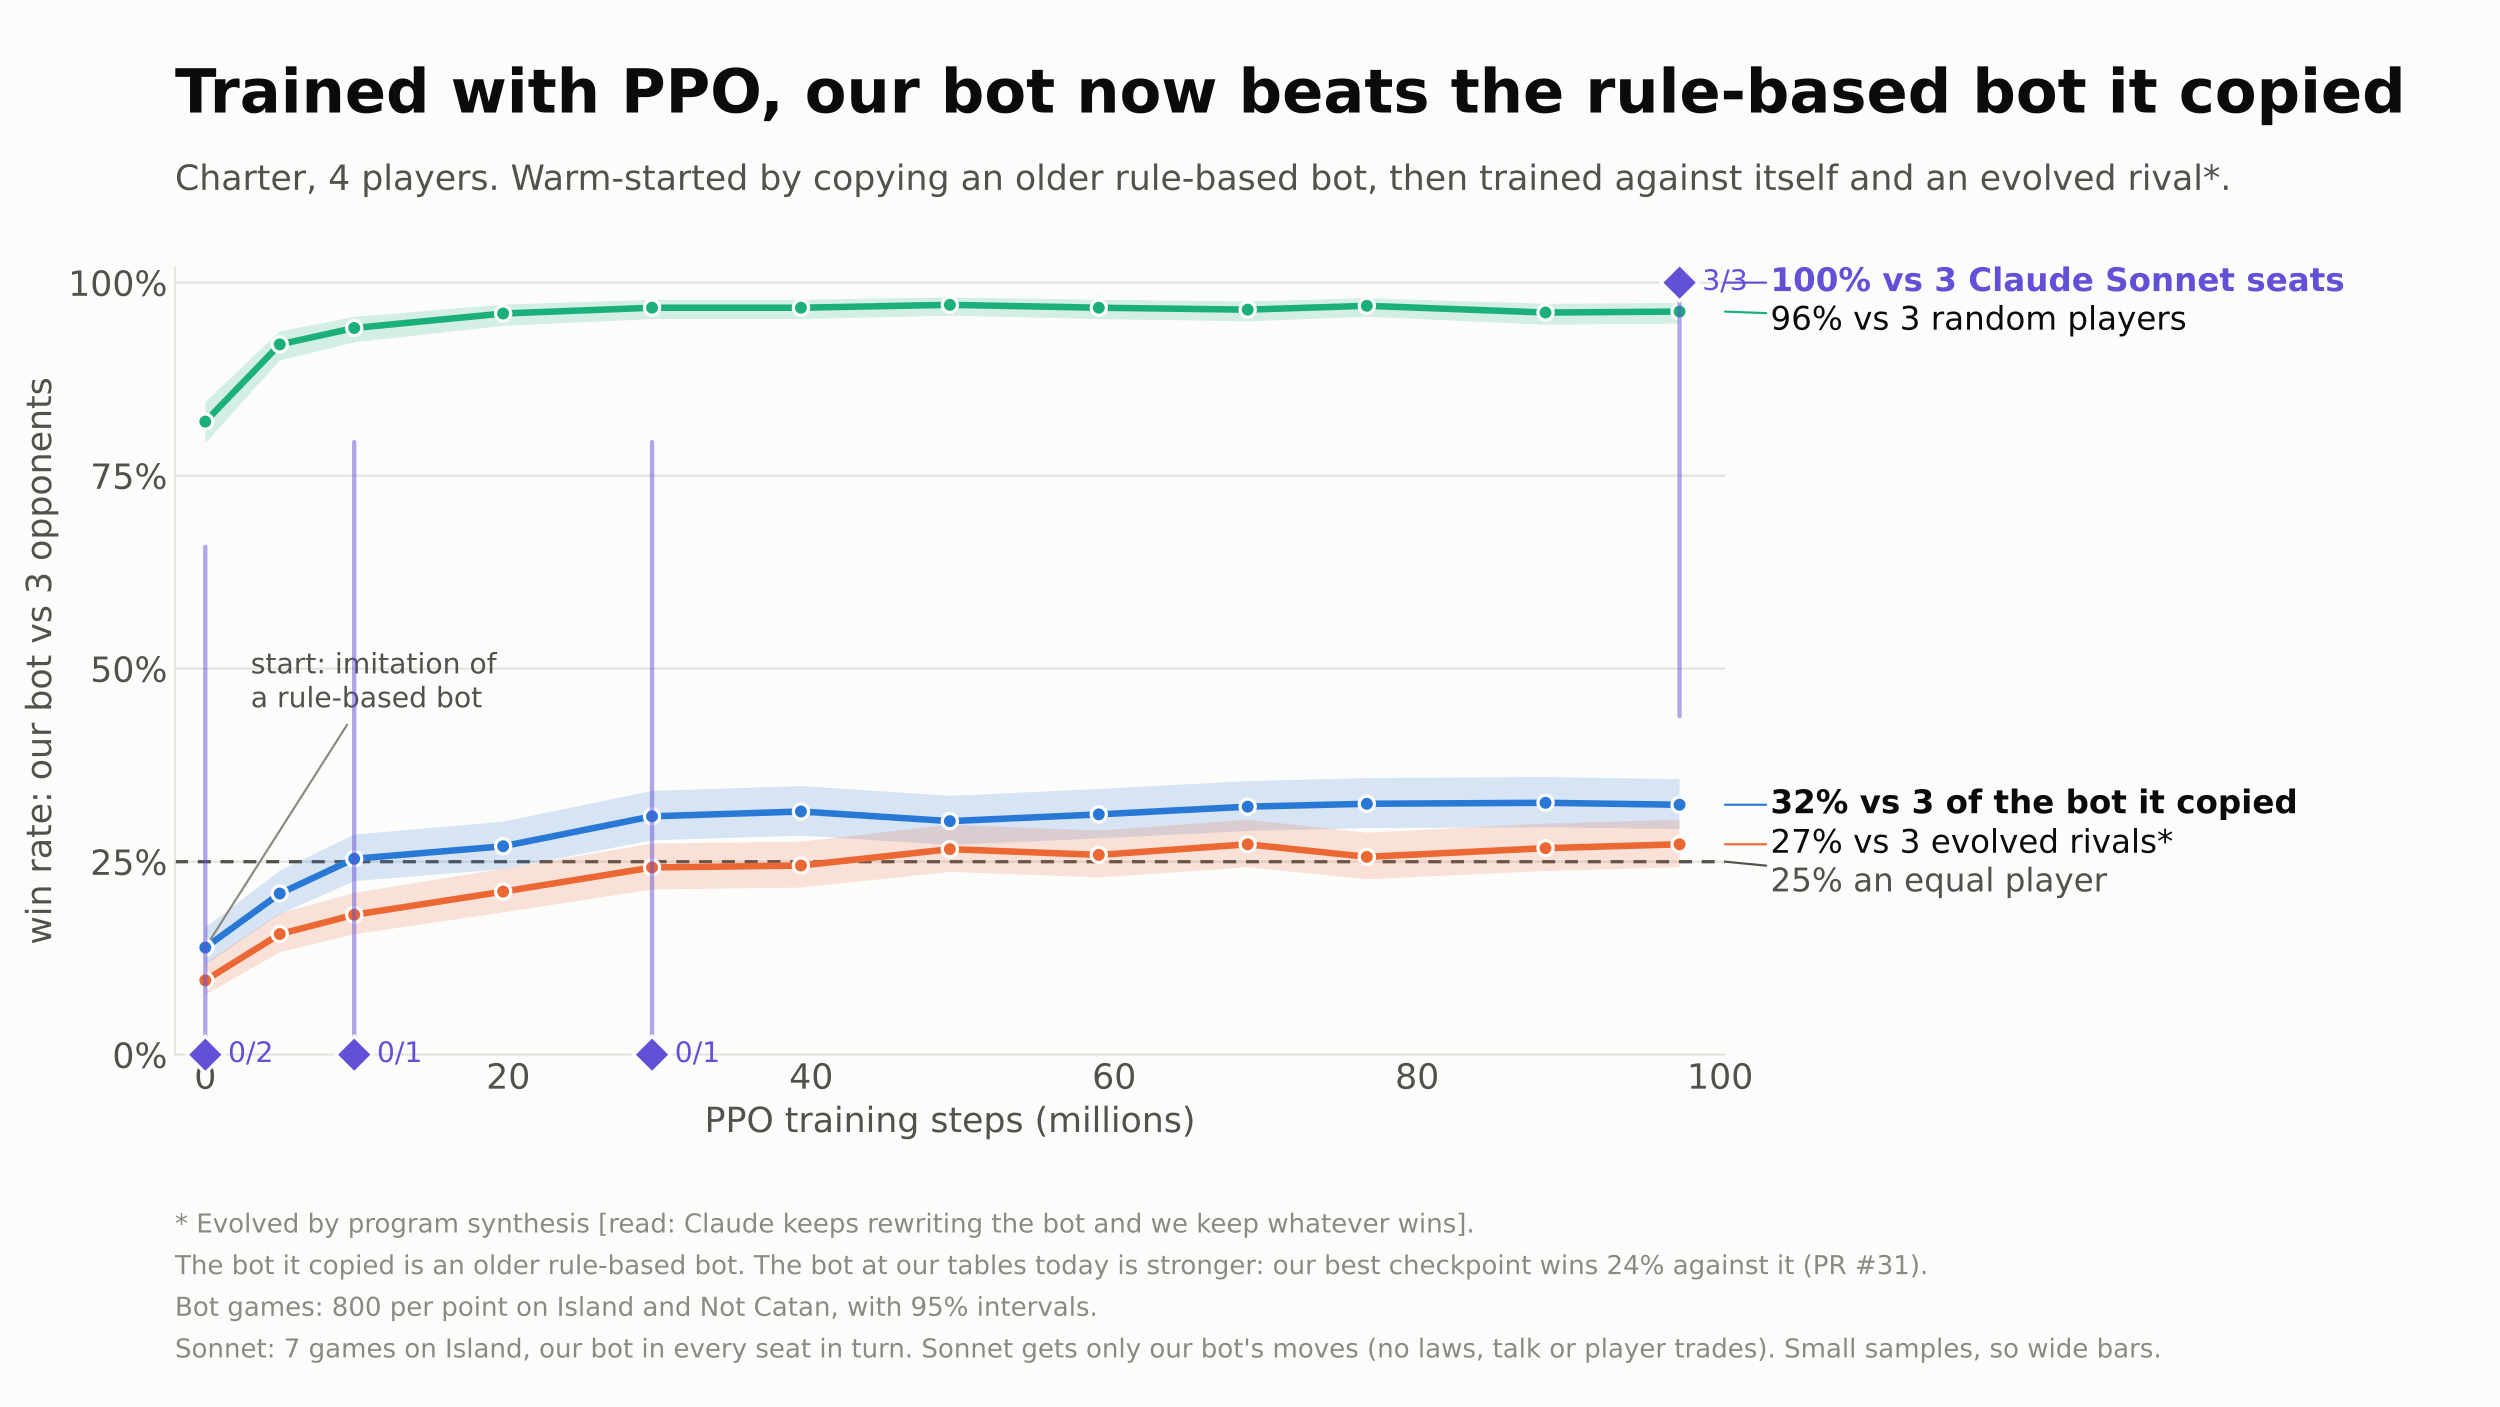
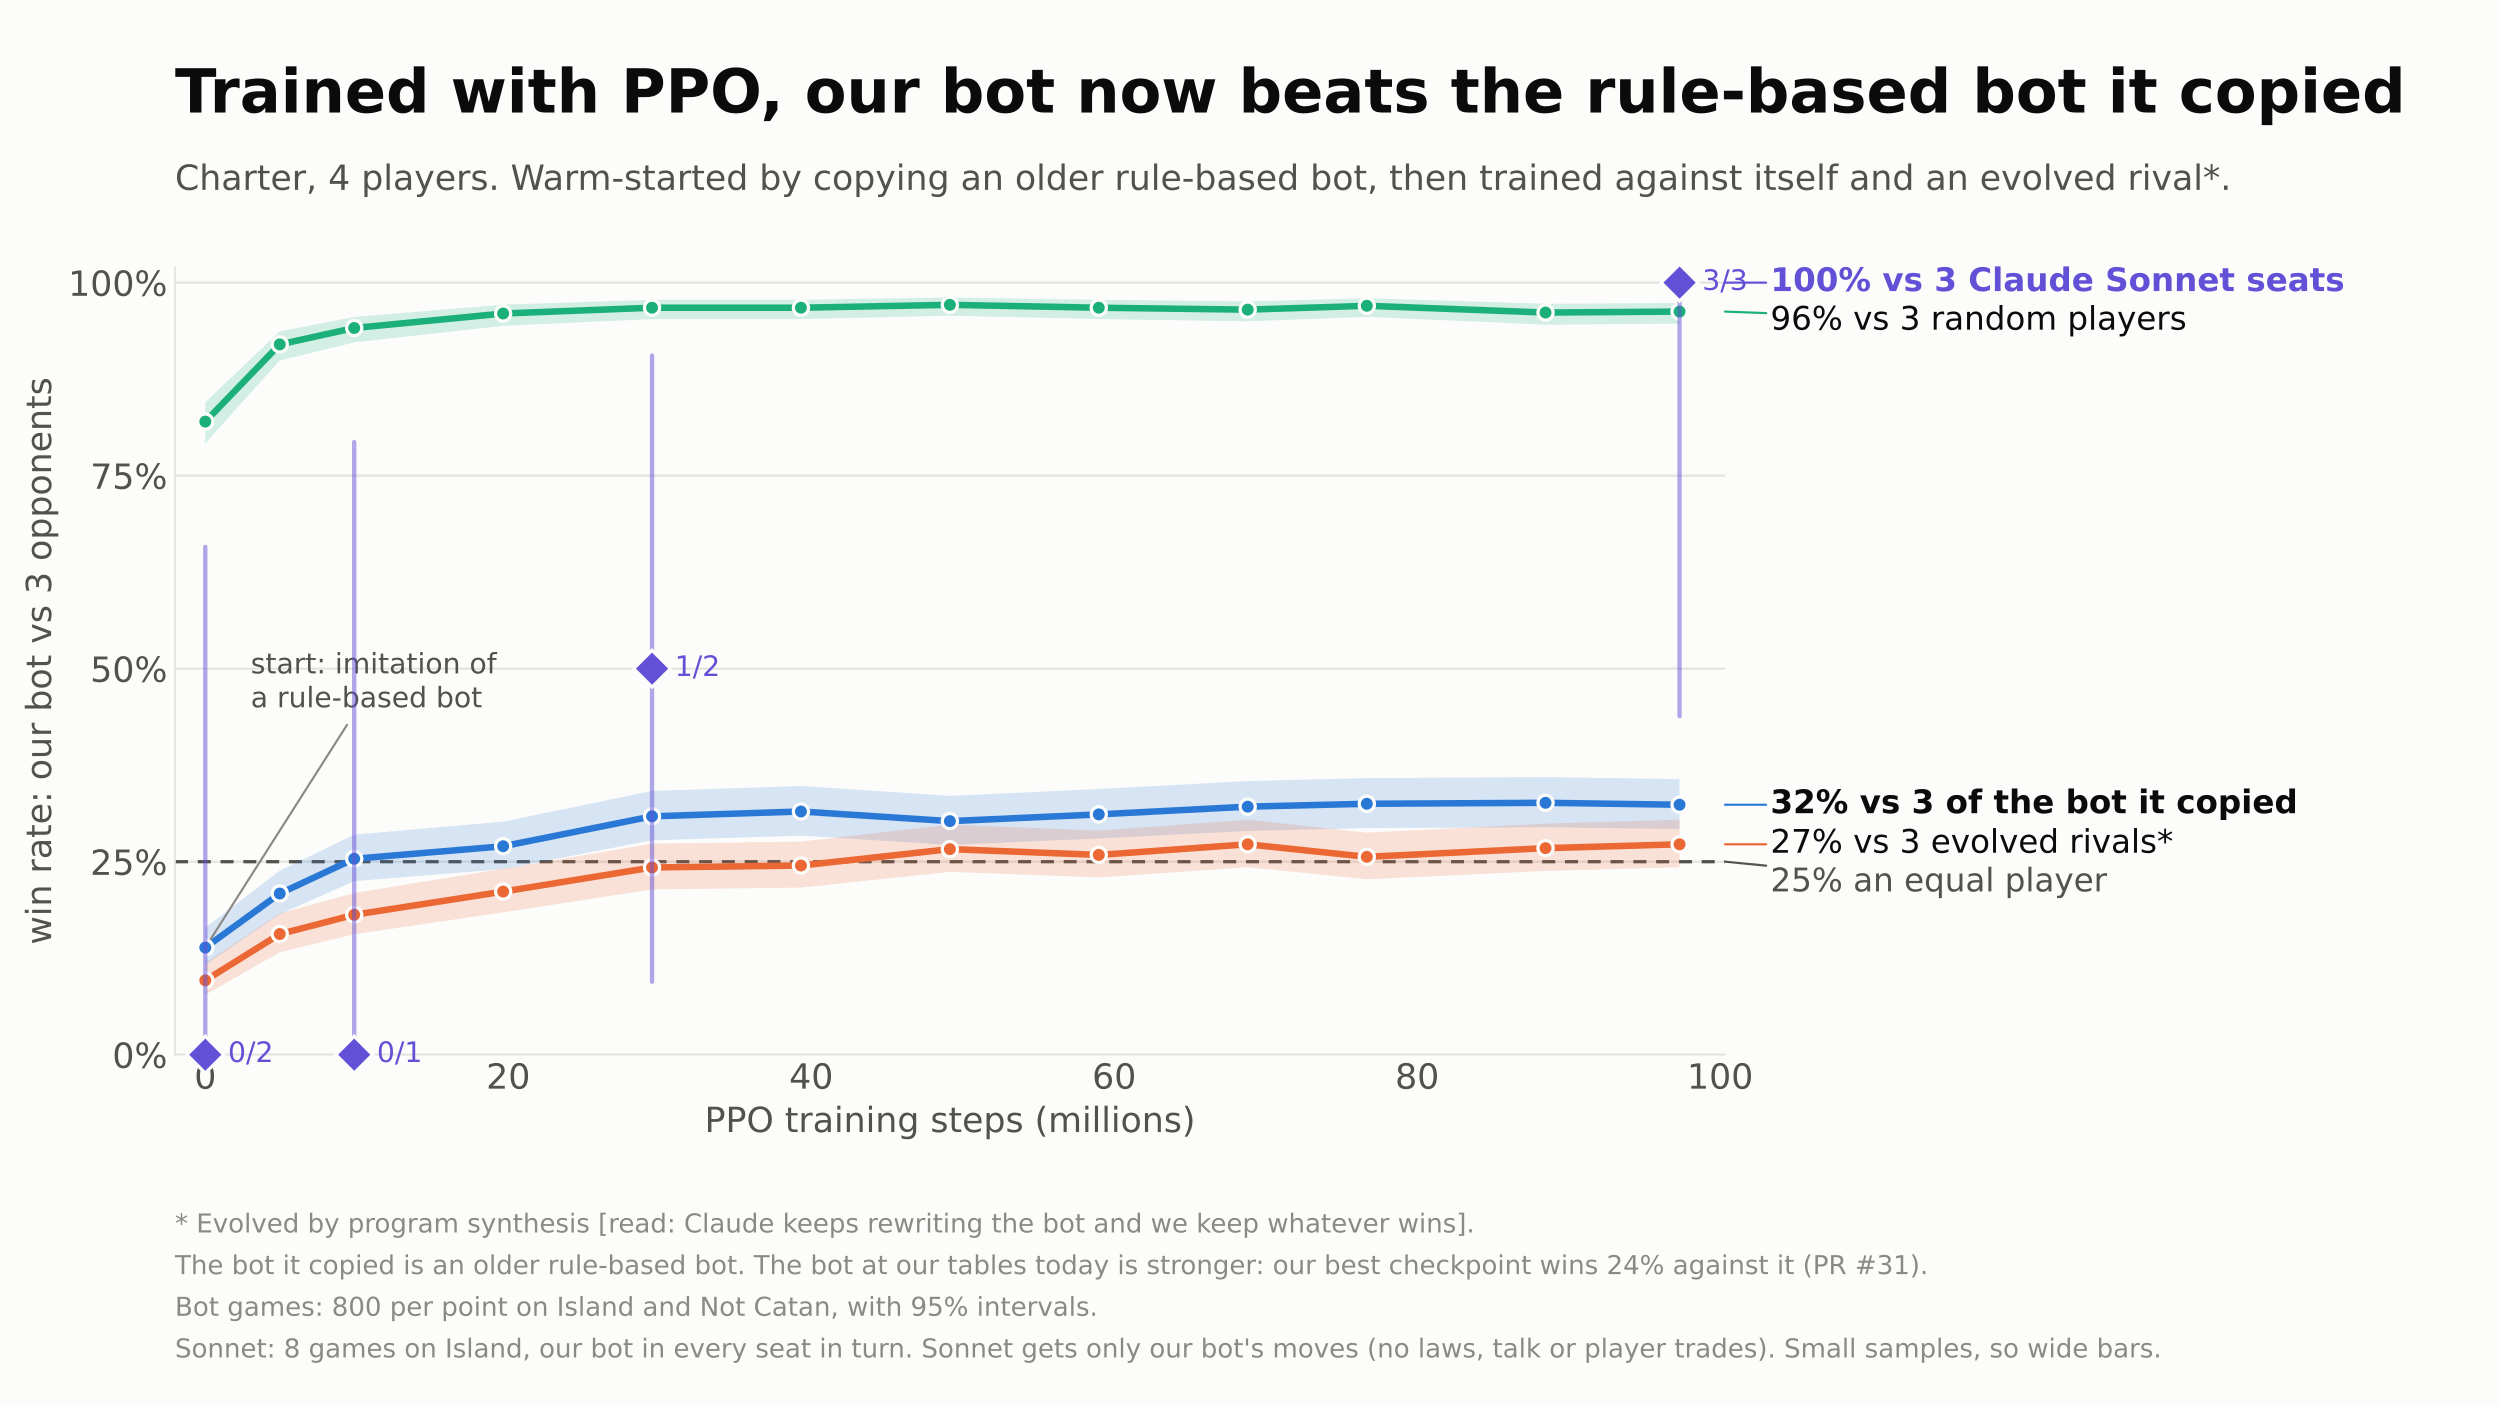
<svg xmlns="http://www.w3.org/2000/svg" xmlns:xlink="http://www.w3.org/1999/xlink" width="1152pt" height="648pt" viewBox="0 0 1152 648" version="1.1">
  <defs>
    <style type="text/css">*{stroke-linejoin: round; stroke-linecap: butt}</style>
  </defs>
  <g id="figure_1">
    <g id="patch_1">
      <path d="M 0 648  L 1152 648  L 1152 0  L 0 0  z " style="fill: #fcfcfb" />
    </g>
    <g id="axes_1">
      <g id="patch_2">
        <path d="M 80.64 486  L 794.88 486  L 794.88 123.12  L 80.64 123.12  z " style="fill: #fcfcfb" />
      </g>
      <g id="matplotlib.axis_1">
        <g id="xtick_1">
          <g id="line2d_1" />
          <g id="text_1">
            <text style="font-size: 16px; font-family: 'DejaVu Sans'; text-anchor: middle; fill: #52514e" x="94.601" y="501.656" transform="rotate(-0 94.60078 501.6562)">0</text>
          </g>
        </g>
        <g id="xtick_2">
          <g id="line2d_2" />
          <g id="text_2">
            <text style="font-size: 16px; font-family: 'DejaVu Sans'; text-anchor: middle; fill: #52514e" x="234.209" y="501.656" transform="rotate(-0 234.2085 501.6562)">20</text>
          </g>
        </g>
        <g id="xtick_3">
          <g id="line2d_3" />
          <g id="text_3">
            <text style="font-size: 16px; font-family: 'DejaVu Sans'; text-anchor: middle; fill: #52514e" x="373.816" y="501.656" transform="rotate(-0 373.8163 501.6562)">40</text>
          </g>
        </g>
        <g id="xtick_4">
          <g id="line2d_4" />
          <g id="text_4">
            <text style="font-size: 16px; font-family: 'DejaVu Sans'; text-anchor: middle; fill: #52514e" x="513.424" y="501.656" transform="rotate(-0 513.4241 501.6562)">60</text>
          </g>
        </g>
        <g id="xtick_5">
          <g id="line2d_5" />
          <g id="text_5">
            <text style="font-size: 16px; font-family: 'DejaVu Sans'; text-anchor: middle; fill: #52514e" x="653.032" y="501.656" transform="rotate(-0 653.0318 501.6562)">80</text>
          </g>
        </g>
        <g id="xtick_6">
          <g id="line2d_6" />
          <g id="text_6">
            <text style="font-size: 16px; font-family: 'DejaVu Sans'; text-anchor: middle; fill: #52514e" x="792.64" y="501.656" transform="rotate(-0 792.6396 501.6562)">100</text>
          </g>
        </g>
        <g id="text_7">
          <text style="font-size: 16px; font-family: 'DejaVu Sans'; text-anchor: middle; fill: #52514e" x="437.76" y="521.658" transform="rotate(-0 437.76 521.6575)">PPO training steps (millions)</text>
        </g>
      </g>
      <g id="matplotlib.axis_2">
        <g id="ytick_1">
          <g id="line2d_7">
-             <path d="M 80.64 486  L 794.88 486  " clip-path="url(#p253ee9c045)" style="fill: none; stroke: #e4e3df; stroke-linecap: square" />
+             <path d="M 80.64 486  L 794.88 486  " clip-path="url(#pd2ca2c6dbd)" style="fill: none; stroke: #e4e3df; stroke-linecap: square" />
          </g>
          <g id="line2d_8" />
          <g id="text_8">
            <text style="font-size: 16px; font-family: 'DejaVu Sans'; text-anchor: end; fill: #52514e" x="77.14" y="492.078" transform="rotate(-0 77.14 492.0781)">0%</text>
          </g>
        </g>
        <g id="ytick_2">
          <g id="line2d_9">
-             <path d="M 80.64 397.059  L 794.88 397.059  " clip-path="url(#p253ee9c045)" style="fill: none; stroke: #e4e3df; stroke-linecap: square" />
+             <path d="M 80.64 397.059  L 794.88 397.059  " clip-path="url(#pd2ca2c6dbd)" style="fill: none; stroke: #e4e3df; stroke-linecap: square" />
          </g>
          <g id="line2d_10" />
          <g id="text_9">
            <text style="font-size: 16px; font-family: 'DejaVu Sans'; text-anchor: end; fill: #52514e" x="77.14" y="403.137" transform="rotate(-0 77.14 403.1369)">25%</text>
          </g>
        </g>
        <g id="ytick_3">
          <g id="line2d_11">
-             <path d="M 80.64 308.118  L 794.88 308.118  " clip-path="url(#p253ee9c045)" style="fill: none; stroke: #e4e3df; stroke-linecap: square" />
+             <path d="M 80.64 308.118  L 794.88 308.118  " clip-path="url(#pd2ca2c6dbd)" style="fill: none; stroke: #e4e3df; stroke-linecap: square" />
          </g>
          <g id="line2d_12" />
          <g id="text_10">
            <text style="font-size: 16px; font-family: 'DejaVu Sans'; text-anchor: end; fill: #52514e" x="77.14" y="314.196" transform="rotate(-0 77.14 314.1958)">50%</text>
          </g>
        </g>
        <g id="ytick_4">
          <g id="line2d_13">
-             <path d="M 80.64 219.176  L 794.88 219.176  " clip-path="url(#p253ee9c045)" style="fill: none; stroke: #e4e3df; stroke-linecap: square" />
+             <path d="M 80.64 219.176  L 794.88 219.176  " clip-path="url(#pd2ca2c6dbd)" style="fill: none; stroke: #e4e3df; stroke-linecap: square" />
          </g>
          <g id="line2d_14" />
          <g id="text_11">
            <text style="font-size: 16px; font-family: 'DejaVu Sans'; text-anchor: end; fill: #52514e" x="77.14" y="225.255" transform="rotate(-0 77.14 225.2546)">75%</text>
          </g>
        </g>
        <g id="ytick_5">
          <g id="line2d_15">
-             <path d="M 80.64 130.235  L 794.88 130.235  " clip-path="url(#p253ee9c045)" style="fill: none; stroke: #e4e3df; stroke-linecap: square" />
+             <path d="M 80.64 130.235  L 794.88 130.235  " clip-path="url(#pd2ca2c6dbd)" style="fill: none; stroke: #e4e3df; stroke-linecap: square" />
          </g>
          <g id="line2d_16" />
          <g id="text_12">
            <text style="font-size: 16px; font-family: 'DejaVu Sans'; text-anchor: end; fill: #52514e" x="77.14" y="136.313" transform="rotate(-0 77.14 136.3134)">100%</text>
          </g>
        </g>
        <g id="text_13">
          <text style="font-size: 16px; font-family: 'DejaVu Sans'; text-anchor: middle; fill: #52514e" x="23.554" y="304.56" transform="rotate(-90 23.55375 304.56)">win rate: our bot vs 3 opponents</text>
        </g>
      </g>
      <g id="line2d_17">
-         <path d="M 80.64 397.059  L 794.88 397.059  " clip-path="url(#p253ee9c045)" style="fill: none; stroke-dasharray: 6,4.5; stroke-dashoffset: 0; stroke: #52514e; stroke-width: 1.5" />
+         <path d="M 80.64 397.059  L 794.88 397.059  " clip-path="url(#pd2ca2c6dbd)" style="fill: none; stroke-dasharray: 6,4.5; stroke-dashoffset: 0; stroke: #52514e; stroke-width: 1.5" />
      </g>
      <g id="FillBetweenPolyCollection_1">
        <defs>
-           <path id="m86ae460f23" d="M 94.601 -462.647  L 94.601 -443.719  L 128.911 -481.879  L 163.221 -490.281  L 231.841 -497.87  L 300.461 -500.975  L 369.081 -500.975  L 437.701 -502.548  L 506.321 -500.975  L 574.941 -499.934  L 629.837 -502.022  L 712.181 -498.384  L 773.939 -498.899  L 773.939 -508.375  L 773.939 -508.375  L 712.181 -508.006  L 629.837 -510.564  L 574.941 -509.111  L 506.321 -509.84  L 437.701 -510.922  L 369.081 -509.84  L 300.461 -509.84  L 231.841 -507.635  L 163.221 -501.945  L 128.911 -495.3  L 94.601 -462.647  z " />
-         </defs>
-         <g clip-path="url(#p253ee9c045)">
-           <use xlink:href="#m86ae460f23" x="0" y="648" style="fill: #1baf7a; fill-opacity: 0.18" />
+           <path id="mf69939fc75" d="M 94.601 -462.647  L 94.601 -443.719  L 128.911 -481.879  L 163.221 -490.281  L 231.841 -497.87  L 300.461 -500.975  L 369.081 -500.975  L 437.701 -502.548  L 506.321 -500.975  L 574.941 -499.934  L 629.837 -502.022  L 712.181 -498.384  L 773.939 -498.899  L 773.939 -508.375  L 773.939 -508.375  L 712.181 -508.006  L 629.837 -510.564  L 574.941 -509.111  L 506.321 -509.84  L 437.701 -510.922  L 369.081 -509.84  L 300.461 -509.84  L 231.841 -507.635  L 163.221 -501.945  L 128.911 -495.3  L 94.601 -462.647  z " />
+         </defs>
+         <g clip-path="url(#pd2ca2c6dbd)">
+           <use xlink:href="#mf69939fc75" x="0" y="648" style="fill: #1baf7a; fill-opacity: 0.18" />
        </g>
      </g>
      <g id="FillBetweenPolyCollection_2">
        <defs>
-           <path id="mc5ddfcef94" d="M 94.601 -220.501  L 94.601 -203.453  L 128.911 -226.753  L 163.221 -241.983  L 231.841 -247.522  L 300.461 -260.801  L 369.081 -262.952  L 437.701 -258.652  L 506.321 -261.661  L 574.941 -265.105  L 629.837 -266.398  L 712.181 -266.829  L 773.939 -265.967  L 773.939 -288.99  L 773.939 -288.99  L 712.181 -289.898  L 629.837 -289.444  L 574.941 -288.082  L 506.321 -284.444  L 437.701 -281.257  L 369.081 -285.809  L 300.461 -283.534  L 231.841 -269.373  L 163.221 -263.405  L 128.911 -246.769  L 94.601 -220.501  z " />
-         </defs>
-         <g clip-path="url(#p253ee9c045)">
-           <use xlink:href="#mc5ddfcef94" x="0" y="648" style="fill: #2a78d6; fill-opacity: 0.18" />
+           <path id="m6f0a5d4ac2" d="M 94.601 -220.501  L 94.601 -203.453  L 128.911 -226.753  L 163.221 -241.983  L 231.841 -247.522  L 300.461 -260.801  L 369.081 -262.952  L 437.701 -258.652  L 506.321 -261.661  L 574.941 -265.105  L 629.837 -266.398  L 712.181 -266.829  L 773.939 -265.967  L 773.939 -288.99  L 773.939 -288.99  L 712.181 -289.898  L 629.837 -289.444  L 574.941 -288.082  L 506.321 -284.444  L 437.701 -281.257  L 369.081 -285.809  L 300.461 -283.534  L 231.841 -269.373  L 163.221 -263.405  L 128.911 -246.769  L 94.601 -220.501  z " />
+         </defs>
+         <g clip-path="url(#pd2ca2c6dbd)">
+           <use xlink:href="#m6f0a5d4ac2" x="0" y="648" style="fill: #2a78d6; fill-opacity: 0.18" />
        </g>
      </g>
      <g id="FillBetweenPolyCollection_3">
        <defs>
-           <path id="m424da9b59f" d="M 94.601 -204.215  L 94.601 -189.643  L 128.911 -209.224  L 163.221 -217.534  L 231.841 -227.595  L 300.461 -238.161  L 369.081 -239.009  L 437.701 -246.242  L 506.321 -243.685  L 574.941 -248.375  L 629.837 -242.834  L 712.181 -246.668  L 773.939 -248.375  L 773.939 -270.29  L 773.939 -270.29  L 712.181 -268.456  L 629.837 -264.324  L 574.941 -270.29  L 506.321 -265.243  L 437.701 -267.998  L 369.081 -260.182  L 300.461 -259.261  L 231.841 -247.697  L 163.221 -236.514  L 128.911 -227.122  L 94.601 -204.215  z " />
-         </defs>
-         <g clip-path="url(#p253ee9c045)">
-           <use xlink:href="#m424da9b59f" x="0" y="648" style="fill: #eb6834; fill-opacity: 0.18" />
+           <path id="m40da30b73e" d="M 94.601 -204.215  L 94.601 -189.643  L 128.911 -209.224  L 163.221 -217.534  L 231.841 -227.595  L 300.461 -238.161  L 369.081 -239.009  L 437.701 -246.242  L 506.321 -243.685  L 574.941 -248.375  L 629.837 -242.834  L 712.181 -246.668  L 773.939 -248.375  L 773.939 -270.29  L 773.939 -270.29  L 712.181 -268.456  L 629.837 -264.324  L 574.941 -270.29  L 506.321 -265.243  L 437.701 -267.998  L 369.081 -260.182  L 300.461 -259.261  L 231.841 -247.697  L 163.221 -236.514  L 128.911 -227.122  L 94.601 -204.215  z " />
+         </defs>
+         <g clip-path="url(#pd2ca2c6dbd)">
+           <use xlink:href="#m40da30b73e" x="0" y="648" style="fill: #eb6834; fill-opacity: 0.18" />
        </g>
      </g>
      <g id="patch_3">
        <path d="M 80.64 486  L 80.64 123.12  " style="fill: none; stroke: #e4e3df; stroke-width: 0.8; stroke-linejoin: miter; stroke-linecap: square" />
      </g>
      <g id="patch_4">
        <path d="M 80.64 486  L 794.88 486  " style="fill: none; stroke: #e4e3df; stroke-width: 0.8; stroke-linejoin: miter; stroke-linecap: square" />
      </g>
      <g id="line2d_18">
-         <path d="M 94.601 194.273  L 128.911 158.696  L 163.221 151.136  L 231.841 144.466  L 300.461 141.798  L 369.081 141.798  L 437.701 140.464  L 506.321 141.798  L 574.941 142.687  L 629.837 140.908  L 712.181 144.021  L 773.939 143.576  " clip-path="url(#p253ee9c045)" style="fill: none; stroke: #1baf7a; stroke-width: 3; stroke-linecap: round" />
+         <path d="M 94.601 194.273  L 128.911 158.696  L 163.221 151.136  L 231.841 144.466  L 300.461 141.798  L 369.081 141.798  L 437.701 140.464  L 506.321 141.798  L 574.941 142.687  L 629.837 140.908  L 712.181 144.021  L 773.939 143.576  " clip-path="url(#pd2ca2c6dbd)" style="fill: none; stroke: #1baf7a; stroke-width: 3; stroke-linecap: round" />
      </g>
      <g id="line2d_19">
-         <path d="M 94.601 436.638  L 128.911 411.734  L 163.221 395.725  L 231.841 389.944  L 300.461 376.158  L 369.081 373.934  L 437.701 378.381  L 506.321 375.268  L 574.941 371.711  L 629.837 370.376  L 712.181 369.932  L 773.939 370.821  " clip-path="url(#p253ee9c045)" style="fill: none; stroke: #2a78d6; stroke-width: 3; stroke-linecap: round" />
+         <path d="M 94.601 436.638  L 128.911 411.734  L 163.221 395.725  L 231.841 389.944  L 300.461 376.158  L 369.081 373.934  L 437.701 378.381  L 506.321 375.268  L 574.941 371.711  L 629.837 370.376  L 712.181 369.932  L 773.939 370.821  " clip-path="url(#pd2ca2c6dbd)" style="fill: none; stroke: #2a78d6; stroke-width: 3; stroke-linecap: round" />
      </g>
      <g id="line2d_20">
-         <path d="M 94.601 451.758  L 128.911 430.412  L 163.221 421.518  L 231.841 410.845  L 300.461 399.727  L 369.081 398.838  L 437.701 391.278  L 506.321 393.946  L 574.941 389.054  L 629.837 394.835  L 712.181 390.833  L 773.939 389.054  " clip-path="url(#p253ee9c045)" style="fill: none; stroke: #eb6834; stroke-width: 3; stroke-linecap: round" />
+         <path d="M 94.601 451.758  L 128.911 430.412  L 163.221 421.518  L 231.841 410.845  L 300.461 399.727  L 369.081 398.838  L 437.701 391.278  L 506.321 393.946  L 574.941 389.054  L 629.837 394.835  L 712.181 390.833  L 773.939 389.054  " clip-path="url(#pd2ca2c6dbd)" style="fill: none; stroke: #eb6834; stroke-width: 3; stroke-linecap: round" />
      </g>
      <g id="patch_5">
        <path d="M 813.823 130.235  Q 804.352 130.235 794.88 130.235  " style="fill: none; stroke: #6250d6; stroke-linecap: round" />
      </g>
      <g id="text_14">
        <text style="font-weight: 700; font-size: 15px; font-family: 'DejaVu Sans'; text-anchor: start; fill: #6250d6" x="815.821" y="134.132" transform="rotate(-0 815.8212 134.1324)">100%  vs 3 Claude Sonnet seats</text>
      </g>
      <g id="patch_6">
        <path d="M 813.825 144.283  Q 804.352 143.93 794.88 143.576  " style="fill: none; stroke: #1baf7a; stroke-linecap: round" />
      </g>
      <g id="text_15">
        <text style="font-size: 15px; font-family: 'DejaVu Sans'; text-anchor: start; fill: #0b0b0b" x="815.821" y="151.921" transform="rotate(-0 815.8212 151.9206)">96%  vs 3 random players</text>
      </g>
      <g id="patch_7">
        <path d="M 813.819 370.821  Q 804.35 370.821 794.88 370.821  " style="fill: none; stroke: #2a78d6; stroke-linecap: round" />
      </g>
      <g id="text_16">
        <text style="font-weight: 700; font-size: 15px; font-family: 'DejaVu Sans'; text-anchor: start; fill: #0b0b0b" x="815.821" y="374.718" transform="rotate(-0 815.8212 374.7182)">32%  vs 3 of the bot it copied</text>
      </g>
      <g id="patch_8">
        <path d="M 813.823 389.054  Q 804.351 389.054 794.88 389.054  " style="fill: none; stroke: #eb6834; stroke-linecap: round" />
      </g>
      <g id="text_17">
        <text style="font-size: 15px; font-family: 'DejaVu Sans'; text-anchor: start; fill: #0b0b0b" x="815.821" y="392.951" transform="rotate(-0 815.8212 392.9512)">27%  vs 3 evolved rivals*</text>
      </g>
      <g id="patch_9">
        <path d="M 813.823 398.896  Q 804.352 397.977 794.88 397.059  " style="fill: none; stroke: #52514e; stroke-linecap: round" />
      </g>
      <g id="text_18">
        <text style="font-size: 15px; font-family: 'DejaVu Sans'; text-anchor: start; fill: #52514e" x="815.821" y="410.739" transform="rotate(-0 815.8212 410.7394)">25%  an equal player</text>
      </g>
      <g id="patch_10">
        <path d="M 159.913 334.018  Q 127.794 384.484 95.675 434.95  " style="fill: none; stroke: #8a8984; stroke-linecap: round" />
      </g>
      <g id="text_19">
        <text style="font-size: 13px; font-family: 'DejaVu Sans'; fill: #52514e" transform="translate(115.5419 310.3023)">start: imitation of</text>
        <text style="font-size: 13px; font-family: 'DejaVu Sans'; fill: #52514e" transform="translate(115.5419 325.9059)">a rule-based bot</text>
      </g>
      <g id="line2d_21">
        <defs>
-           <path id="m3704d44049" d="M 0 3.5  C 0.928 3.5 1.819 3.131 2.475 2.475  C 3.131 1.819 3.5 0.928 3.5 0  C 3.5 -0.928 3.131 -1.819 2.475 -2.475  C 1.819 -3.131 0.928 -3.5 0 -3.5  C -0.928 -3.5 -1.819 -3.131 -2.475 -2.475  C -3.131 -1.819 -3.5 -0.928 -3.5 0  C -3.5 0.928 -3.131 1.819 -2.475 2.475  C -1.819 3.131 -0.928 3.5 0 3.5  z " style="stroke: #fcfcfb; stroke-width: 1.5" />
-         </defs>
-         <g clip-path="url(#p253ee9c045)">
-           <use xlink:href="#m3704d44049" x="94.601" y="194.273" style="fill: #1baf7a; stroke: #fcfcfb; stroke-width: 1.5" />
-           <use xlink:href="#m3704d44049" x="128.911" y="158.696" style="fill: #1baf7a; stroke: #fcfcfb; stroke-width: 1.5" />
-           <use xlink:href="#m3704d44049" x="163.221" y="151.136" style="fill: #1baf7a; stroke: #fcfcfb; stroke-width: 1.5" />
-           <use xlink:href="#m3704d44049" x="231.841" y="144.466" style="fill: #1baf7a; stroke: #fcfcfb; stroke-width: 1.5" />
-           <use xlink:href="#m3704d44049" x="300.461" y="141.798" style="fill: #1baf7a; stroke: #fcfcfb; stroke-width: 1.5" />
-           <use xlink:href="#m3704d44049" x="369.081" y="141.798" style="fill: #1baf7a; stroke: #fcfcfb; stroke-width: 1.5" />
-           <use xlink:href="#m3704d44049" x="437.701" y="140.464" style="fill: #1baf7a; stroke: #fcfcfb; stroke-width: 1.5" />
-           <use xlink:href="#m3704d44049" x="506.321" y="141.798" style="fill: #1baf7a; stroke: #fcfcfb; stroke-width: 1.5" />
-           <use xlink:href="#m3704d44049" x="574.941" y="142.687" style="fill: #1baf7a; stroke: #fcfcfb; stroke-width: 1.5" />
-           <use xlink:href="#m3704d44049" x="629.837" y="140.908" style="fill: #1baf7a; stroke: #fcfcfb; stroke-width: 1.5" />
-           <use xlink:href="#m3704d44049" x="712.181" y="144.021" style="fill: #1baf7a; stroke: #fcfcfb; stroke-width: 1.5" />
-           <use xlink:href="#m3704d44049" x="773.939" y="143.576" style="fill: #1baf7a; stroke: #fcfcfb; stroke-width: 1.5" />
+           <path id="m06cd8c6e40" d="M 0 3.5  C 0.928 3.5 1.819 3.131 2.475 2.475  C 3.131 1.819 3.5 0.928 3.5 0  C 3.5 -0.928 3.131 -1.819 2.475 -2.475  C 1.819 -3.131 0.928 -3.5 0 -3.5  C -0.928 -3.5 -1.819 -3.131 -2.475 -2.475  C -3.131 -1.819 -3.5 -0.928 -3.5 0  C -3.5 0.928 -3.131 1.819 -2.475 2.475  C -1.819 3.131 -0.928 3.5 0 3.5  z " style="stroke: #fcfcfb; stroke-width: 1.5" />
+         </defs>
+         <g clip-path="url(#pd2ca2c6dbd)">
+           <use xlink:href="#m06cd8c6e40" x="94.601" y="194.273" style="fill: #1baf7a; stroke: #fcfcfb; stroke-width: 1.5" />
+           <use xlink:href="#m06cd8c6e40" x="128.911" y="158.696" style="fill: #1baf7a; stroke: #fcfcfb; stroke-width: 1.5" />
+           <use xlink:href="#m06cd8c6e40" x="163.221" y="151.136" style="fill: #1baf7a; stroke: #fcfcfb; stroke-width: 1.5" />
+           <use xlink:href="#m06cd8c6e40" x="231.841" y="144.466" style="fill: #1baf7a; stroke: #fcfcfb; stroke-width: 1.5" />
+           <use xlink:href="#m06cd8c6e40" x="300.461" y="141.798" style="fill: #1baf7a; stroke: #fcfcfb; stroke-width: 1.5" />
+           <use xlink:href="#m06cd8c6e40" x="369.081" y="141.798" style="fill: #1baf7a; stroke: #fcfcfb; stroke-width: 1.5" />
+           <use xlink:href="#m06cd8c6e40" x="437.701" y="140.464" style="fill: #1baf7a; stroke: #fcfcfb; stroke-width: 1.5" />
+           <use xlink:href="#m06cd8c6e40" x="506.321" y="141.798" style="fill: #1baf7a; stroke: #fcfcfb; stroke-width: 1.5" />
+           <use xlink:href="#m06cd8c6e40" x="574.941" y="142.687" style="fill: #1baf7a; stroke: #fcfcfb; stroke-width: 1.5" />
+           <use xlink:href="#m06cd8c6e40" x="629.837" y="140.908" style="fill: #1baf7a; stroke: #fcfcfb; stroke-width: 1.5" />
+           <use xlink:href="#m06cd8c6e40" x="712.181" y="144.021" style="fill: #1baf7a; stroke: #fcfcfb; stroke-width: 1.5" />
+           <use xlink:href="#m06cd8c6e40" x="773.939" y="143.576" style="fill: #1baf7a; stroke: #fcfcfb; stroke-width: 1.5" />
        </g>
      </g>
      <g id="line2d_22">
        <defs>
-           <path id="m585effd418" d="M 0 3.5  C 0.928 3.5 1.819 3.131 2.475 2.475  C 3.131 1.819 3.5 0.928 3.5 0  C 3.5 -0.928 3.131 -1.819 2.475 -2.475  C 1.819 -3.131 0.928 -3.5 0 -3.5  C -0.928 -3.5 -1.819 -3.131 -2.475 -2.475  C -3.131 -1.819 -3.5 -0.928 -3.5 0  C -3.5 0.928 -3.131 1.819 -2.475 2.475  C -1.819 3.131 -0.928 3.5 0 3.5  z " style="stroke: #fcfcfb; stroke-width: 1.5" />
-         </defs>
-         <g clip-path="url(#p253ee9c045)">
-           <use xlink:href="#m585effd418" x="94.601" y="436.638" style="fill: #2a78d6; stroke: #fcfcfb; stroke-width: 1.5" />
-           <use xlink:href="#m585effd418" x="128.911" y="411.734" style="fill: #2a78d6; stroke: #fcfcfb; stroke-width: 1.5" />
-           <use xlink:href="#m585effd418" x="163.221" y="395.725" style="fill: #2a78d6; stroke: #fcfcfb; stroke-width: 1.5" />
-           <use xlink:href="#m585effd418" x="231.841" y="389.944" style="fill: #2a78d6; stroke: #fcfcfb; stroke-width: 1.5" />
-           <use xlink:href="#m585effd418" x="300.461" y="376.158" style="fill: #2a78d6; stroke: #fcfcfb; stroke-width: 1.5" />
-           <use xlink:href="#m585effd418" x="369.081" y="373.934" style="fill: #2a78d6; stroke: #fcfcfb; stroke-width: 1.5" />
-           <use xlink:href="#m585effd418" x="437.701" y="378.381" style="fill: #2a78d6; stroke: #fcfcfb; stroke-width: 1.5" />
-           <use xlink:href="#m585effd418" x="506.321" y="375.268" style="fill: #2a78d6; stroke: #fcfcfb; stroke-width: 1.5" />
-           <use xlink:href="#m585effd418" x="574.941" y="371.711" style="fill: #2a78d6; stroke: #fcfcfb; stroke-width: 1.5" />
-           <use xlink:href="#m585effd418" x="629.837" y="370.376" style="fill: #2a78d6; stroke: #fcfcfb; stroke-width: 1.5" />
-           <use xlink:href="#m585effd418" x="712.181" y="369.932" style="fill: #2a78d6; stroke: #fcfcfb; stroke-width: 1.5" />
-           <use xlink:href="#m585effd418" x="773.939" y="370.821" style="fill: #2a78d6; stroke: #fcfcfb; stroke-width: 1.5" />
+           <path id="m3062325665" d="M 0 3.5  C 0.928 3.5 1.819 3.131 2.475 2.475  C 3.131 1.819 3.5 0.928 3.5 0  C 3.5 -0.928 3.131 -1.819 2.475 -2.475  C 1.819 -3.131 0.928 -3.5 0 -3.5  C -0.928 -3.5 -1.819 -3.131 -2.475 -2.475  C -3.131 -1.819 -3.5 -0.928 -3.5 0  C -3.5 0.928 -3.131 1.819 -2.475 2.475  C -1.819 3.131 -0.928 3.5 0 3.5  z " style="stroke: #fcfcfb; stroke-width: 1.5" />
+         </defs>
+         <g clip-path="url(#pd2ca2c6dbd)">
+           <use xlink:href="#m3062325665" x="94.601" y="436.638" style="fill: #2a78d6; stroke: #fcfcfb; stroke-width: 1.5" />
+           <use xlink:href="#m3062325665" x="128.911" y="411.734" style="fill: #2a78d6; stroke: #fcfcfb; stroke-width: 1.5" />
+           <use xlink:href="#m3062325665" x="163.221" y="395.725" style="fill: #2a78d6; stroke: #fcfcfb; stroke-width: 1.5" />
+           <use xlink:href="#m3062325665" x="231.841" y="389.944" style="fill: #2a78d6; stroke: #fcfcfb; stroke-width: 1.5" />
+           <use xlink:href="#m3062325665" x="300.461" y="376.158" style="fill: #2a78d6; stroke: #fcfcfb; stroke-width: 1.5" />
+           <use xlink:href="#m3062325665" x="369.081" y="373.934" style="fill: #2a78d6; stroke: #fcfcfb; stroke-width: 1.5" />
+           <use xlink:href="#m3062325665" x="437.701" y="378.381" style="fill: #2a78d6; stroke: #fcfcfb; stroke-width: 1.5" />
+           <use xlink:href="#m3062325665" x="506.321" y="375.268" style="fill: #2a78d6; stroke: #fcfcfb; stroke-width: 1.5" />
+           <use xlink:href="#m3062325665" x="574.941" y="371.711" style="fill: #2a78d6; stroke: #fcfcfb; stroke-width: 1.5" />
+           <use xlink:href="#m3062325665" x="629.837" y="370.376" style="fill: #2a78d6; stroke: #fcfcfb; stroke-width: 1.5" />
+           <use xlink:href="#m3062325665" x="712.181" y="369.932" style="fill: #2a78d6; stroke: #fcfcfb; stroke-width: 1.5" />
+           <use xlink:href="#m3062325665" x="773.939" y="370.821" style="fill: #2a78d6; stroke: #fcfcfb; stroke-width: 1.5" />
        </g>
      </g>
      <g id="line2d_23">
        <defs>
-           <path id="m536a94d238" d="M 0 3.5  C 0.928 3.5 1.819 3.131 2.475 2.475  C 3.131 1.819 3.5 0.928 3.5 0  C 3.5 -0.928 3.131 -1.819 2.475 -2.475  C 1.819 -3.131 0.928 -3.5 0 -3.5  C -0.928 -3.5 -1.819 -3.131 -2.475 -2.475  C -3.131 -1.819 -3.5 -0.928 -3.5 0  C -3.5 0.928 -3.131 1.819 -2.475 2.475  C -1.819 3.131 -0.928 3.5 0 3.5  z " style="stroke: #fcfcfb; stroke-width: 1.5" />
-         </defs>
-         <g clip-path="url(#p253ee9c045)">
-           <use xlink:href="#m536a94d238" x="94.601" y="451.758" style="fill: #eb6834; stroke: #fcfcfb; stroke-width: 1.5" />
-           <use xlink:href="#m536a94d238" x="128.911" y="430.412" style="fill: #eb6834; stroke: #fcfcfb; stroke-width: 1.5" />
-           <use xlink:href="#m536a94d238" x="163.221" y="421.518" style="fill: #eb6834; stroke: #fcfcfb; stroke-width: 1.5" />
-           <use xlink:href="#m536a94d238" x="231.841" y="410.845" style="fill: #eb6834; stroke: #fcfcfb; stroke-width: 1.5" />
-           <use xlink:href="#m536a94d238" x="300.461" y="399.727" style="fill: #eb6834; stroke: #fcfcfb; stroke-width: 1.5" />
-           <use xlink:href="#m536a94d238" x="369.081" y="398.838" style="fill: #eb6834; stroke: #fcfcfb; stroke-width: 1.5" />
-           <use xlink:href="#m536a94d238" x="437.701" y="391.278" style="fill: #eb6834; stroke: #fcfcfb; stroke-width: 1.5" />
-           <use xlink:href="#m536a94d238" x="506.321" y="393.946" style="fill: #eb6834; stroke: #fcfcfb; stroke-width: 1.5" />
-           <use xlink:href="#m536a94d238" x="574.941" y="389.054" style="fill: #eb6834; stroke: #fcfcfb; stroke-width: 1.5" />
-           <use xlink:href="#m536a94d238" x="629.837" y="394.835" style="fill: #eb6834; stroke: #fcfcfb; stroke-width: 1.5" />
-           <use xlink:href="#m536a94d238" x="712.181" y="390.833" style="fill: #eb6834; stroke: #fcfcfb; stroke-width: 1.5" />
-           <use xlink:href="#m536a94d238" x="773.939" y="389.054" style="fill: #eb6834; stroke: #fcfcfb; stroke-width: 1.5" />
+           <path id="m5acac5d8a7" d="M 0 3.5  C 0.928 3.5 1.819 3.131 2.475 2.475  C 3.131 1.819 3.5 0.928 3.5 0  C 3.5 -0.928 3.131 -1.819 2.475 -2.475  C 1.819 -3.131 0.928 -3.5 0 -3.5  C -0.928 -3.5 -1.819 -3.131 -2.475 -2.475  C -3.131 -1.819 -3.5 -0.928 -3.5 0  C -3.5 0.928 -3.131 1.819 -2.475 2.475  C -1.819 3.131 -0.928 3.5 0 3.5  z " style="stroke: #fcfcfb; stroke-width: 1.5" />
+         </defs>
+         <g clip-path="url(#pd2ca2c6dbd)">
+           <use xlink:href="#m5acac5d8a7" x="94.601" y="451.758" style="fill: #eb6834; stroke: #fcfcfb; stroke-width: 1.5" />
+           <use xlink:href="#m5acac5d8a7" x="128.911" y="430.412" style="fill: #eb6834; stroke: #fcfcfb; stroke-width: 1.5" />
+           <use xlink:href="#m5acac5d8a7" x="163.221" y="421.518" style="fill: #eb6834; stroke: #fcfcfb; stroke-width: 1.5" />
+           <use xlink:href="#m5acac5d8a7" x="231.841" y="410.845" style="fill: #eb6834; stroke: #fcfcfb; stroke-width: 1.5" />
+           <use xlink:href="#m5acac5d8a7" x="300.461" y="399.727" style="fill: #eb6834; stroke: #fcfcfb; stroke-width: 1.5" />
+           <use xlink:href="#m5acac5d8a7" x="369.081" y="398.838" style="fill: #eb6834; stroke: #fcfcfb; stroke-width: 1.5" />
+           <use xlink:href="#m5acac5d8a7" x="437.701" y="391.278" style="fill: #eb6834; stroke: #fcfcfb; stroke-width: 1.5" />
+           <use xlink:href="#m5acac5d8a7" x="506.321" y="393.946" style="fill: #eb6834; stroke: #fcfcfb; stroke-width: 1.5" />
+           <use xlink:href="#m5acac5d8a7" x="574.941" y="389.054" style="fill: #eb6834; stroke: #fcfcfb; stroke-width: 1.5" />
+           <use xlink:href="#m5acac5d8a7" x="629.837" y="394.835" style="fill: #eb6834; stroke: #fcfcfb; stroke-width: 1.5" />
+           <use xlink:href="#m5acac5d8a7" x="712.181" y="390.833" style="fill: #eb6834; stroke: #fcfcfb; stroke-width: 1.5" />
+           <use xlink:href="#m5acac5d8a7" x="773.939" y="389.054" style="fill: #eb6834; stroke: #fcfcfb; stroke-width: 1.5" />
        </g>
      </g>
      <g id="line2d_24">
-         <path d="M 94.601 486  L 94.601 252.039  " clip-path="url(#p253ee9c045)" style="fill: none; stroke: #6250d6; stroke-opacity: 0.5; stroke-width: 2; stroke-linecap: round" />
+         <path d="M 94.601 486  L 94.601 252.039  " clip-path="url(#pd2ca2c6dbd)" style="fill: none; stroke: #6250d6; stroke-opacity: 0.5; stroke-width: 2; stroke-linecap: round" />
      </g>
      <g id="line2d_25">
-         <path d="M 163.221 486  L 163.221 203.716  " clip-path="url(#p253ee9c045)" style="fill: none; stroke: #6250d6; stroke-opacity: 0.5; stroke-width: 2; stroke-linecap: round" />
+         <path d="M 163.221 486  L 163.221 203.716  " clip-path="url(#pd2ca2c6dbd)" style="fill: none; stroke: #6250d6; stroke-opacity: 0.5; stroke-width: 2; stroke-linecap: round" />
      </g>
      <g id="line2d_26">
-         <path d="M 300.461 486  L 300.461 203.716  " clip-path="url(#p253ee9c045)" style="fill: none; stroke: #6250d6; stroke-opacity: 0.5; stroke-width: 2; stroke-linecap: round" />
+         <path d="M 300.461 452.37  L 300.461 163.865  " clip-path="url(#pd2ca2c6dbd)" style="fill: none; stroke: #6250d6; stroke-opacity: 0.5; stroke-width: 2; stroke-linecap: round" />
      </g>
      <g id="line2d_27">
-         <path d="M 773.939 329.999  L 773.939 130.235  " clip-path="url(#p253ee9c045)" style="fill: none; stroke: #6250d6; stroke-opacity: 0.5; stroke-width: 2; stroke-linecap: round" />
+         <path d="M 773.939 329.999  L 773.939 130.235  " clip-path="url(#pd2ca2c6dbd)" style="fill: none; stroke: #6250d6; stroke-opacity: 0.5; stroke-width: 2; stroke-linecap: round" />
      </g>
      <g id="line2d_28">
        <defs>
-           <path id="m6d46d6f137" d="M -0 8.485  L 8.485 0  L 0 -8.485  L -8.485 -0  z " style="stroke: #fcfcfb; stroke-width: 1.5; stroke-linejoin: miter" />
+           <path id="mf4bcf8a926" d="M -0 8.485  L 8.485 0  L 0 -8.485  L -8.485 -0  z " style="stroke: #fcfcfb; stroke-width: 1.5; stroke-linejoin: miter" />
        </defs>
        <g>
-           <use xlink:href="#m6d46d6f137" x="94.601" y="486" style="fill: #6250d6; stroke: #fcfcfb; stroke-width: 1.5; stroke-linejoin: miter" />
+           <use xlink:href="#mf4bcf8a926" x="94.601" y="486" style="fill: #6250d6; stroke: #fcfcfb; stroke-width: 1.5; stroke-linejoin: miter" />
        </g>
      </g>
      <g id="text_20">
        <text style="font-size: 13px; font-family: 'DejaVu Sans'; text-anchor: start; fill: #6250d6" x="105.071" y="489.377" transform="rotate(-0 105.0714 489.377)">0/2</text>
      </g>
      <g id="line2d_29">
        <g>
-           <use xlink:href="#m6d46d6f137" x="163.221" y="486" style="fill: #6250d6; stroke: #fcfcfb; stroke-width: 1.5; stroke-linejoin: miter" />
+           <use xlink:href="#mf4bcf8a926" x="163.221" y="486" style="fill: #6250d6; stroke: #fcfcfb; stroke-width: 1.5; stroke-linejoin: miter" />
        </g>
      </g>
      <g id="text_21">
        <text style="font-size: 13px; font-family: 'DejaVu Sans'; text-anchor: start; fill: #6250d6" x="173.691" y="489.377" transform="rotate(-0 173.6914 489.377)">0/1</text>
      </g>
      <g id="line2d_30">
        <g>
-           <use xlink:href="#m6d46d6f137" x="300.461" y="486" style="fill: #6250d6; stroke: #fcfcfb; stroke-width: 1.5; stroke-linejoin: miter" />
+           <use xlink:href="#mf4bcf8a926" x="300.461" y="308.118" style="fill: #6250d6; stroke: #fcfcfb; stroke-width: 1.5; stroke-linejoin: miter" />
        </g>
      </g>
      <g id="text_22">
-         <text style="font-size: 13px; font-family: 'DejaVu Sans'; text-anchor: start; fill: #6250d6" x="310.931" y="489.377" transform="rotate(-0 310.9314 489.377)">0/1</text>
+         <text style="font-size: 13px; font-family: 'DejaVu Sans'; text-anchor: start; fill: #6250d6" x="310.931" y="311.495" transform="rotate(-0 310.9314 311.4946)">1/2</text>
      </g>
      <g id="line2d_31">
        <g>
-           <use xlink:href="#m6d46d6f137" x="773.939" y="130.235" style="fill: #6250d6; stroke: #fcfcfb; stroke-width: 1.5; stroke-linejoin: miter" />
+           <use xlink:href="#mf4bcf8a926" x="773.939" y="130.235" style="fill: #6250d6; stroke: #fcfcfb; stroke-width: 1.5; stroke-linejoin: miter" />
        </g>
      </g>
      <g id="text_23">
        <text style="font-size: 13px; font-family: 'DejaVu Sans'; text-anchor: start; fill: #6250d6" x="784.409" y="133.612" transform="rotate(-0 784.4094 133.6122)">3/3</text>
      </g>
    </g>
    <g id="text_24">
      <text style="font-weight: 700; font-size: 28px; font-family: 'DejaVu Sans'; text-anchor: start; fill: #0b0b0b" x="80.64" y="51.84" transform="rotate(-0 80.64 51.84)">Trained with PPO, our bot now beats the rule-based bot it copied</text>
    </g>
    <g id="text_25">
      <text style="font-size: 16px; font-family: 'DejaVu Sans'; text-anchor: start; fill: #52514e" x="80.64" y="87.48" transform="rotate(-0 80.64 87.48)">Charter, 4 players. Warm-started by copying an older rule-based bot, then trained against itself and an evolved rival*.</text>
    </g>
    <g id="text_26">
      <text style="font-size: 12px; font-family: 'DejaVu Sans'; fill: #8a8984" transform="translate(80.64 567.9112)">* Evolved by program synthesis [read: Claude keeps rewriting the bot and we keep whatever wins].</text>
      <text style="font-size: 12px; font-family: 'DejaVu Sans'; fill: #8a8984" transform="translate(80.64 587.1113)">The bot it copied is an older rule-based bot. The bot at our tables today is stronger: our best checkpoint wins 24% against it (PR #31).</text>
      <text style="font-size: 12px; font-family: 'DejaVu Sans'; fill: #8a8984" transform="translate(80.64 606.3112)">Bot games: 800 per point on Island and Not Catan, with 95% intervals.</text>
-       <text style="font-size: 12px; font-family: 'DejaVu Sans'; fill: #8a8984" transform="translate(80.64 625.5113)">Sonnet: 7 games on Island, our bot in every seat in turn. Sonnet gets only our bot's moves (no laws, talk or player trades). Small samples, so wide bars.</text>
+       <text style="font-size: 12px; font-family: 'DejaVu Sans'; fill: #8a8984" transform="translate(80.64 625.5113)">Sonnet: 8 games on Island, our bot in every seat in turn. Sonnet gets only our bot's moves (no laws, talk or player trades). Small samples, so wide bars.</text>
    </g>
  </g>
  <defs>
-     <clipPath id="p253ee9c045">
+     <clipPath id="pd2ca2c6dbd">
      <rect x="80.64" y="123.12" width="714.24" height="362.88" />
    </clipPath>
  </defs>
</svg>
